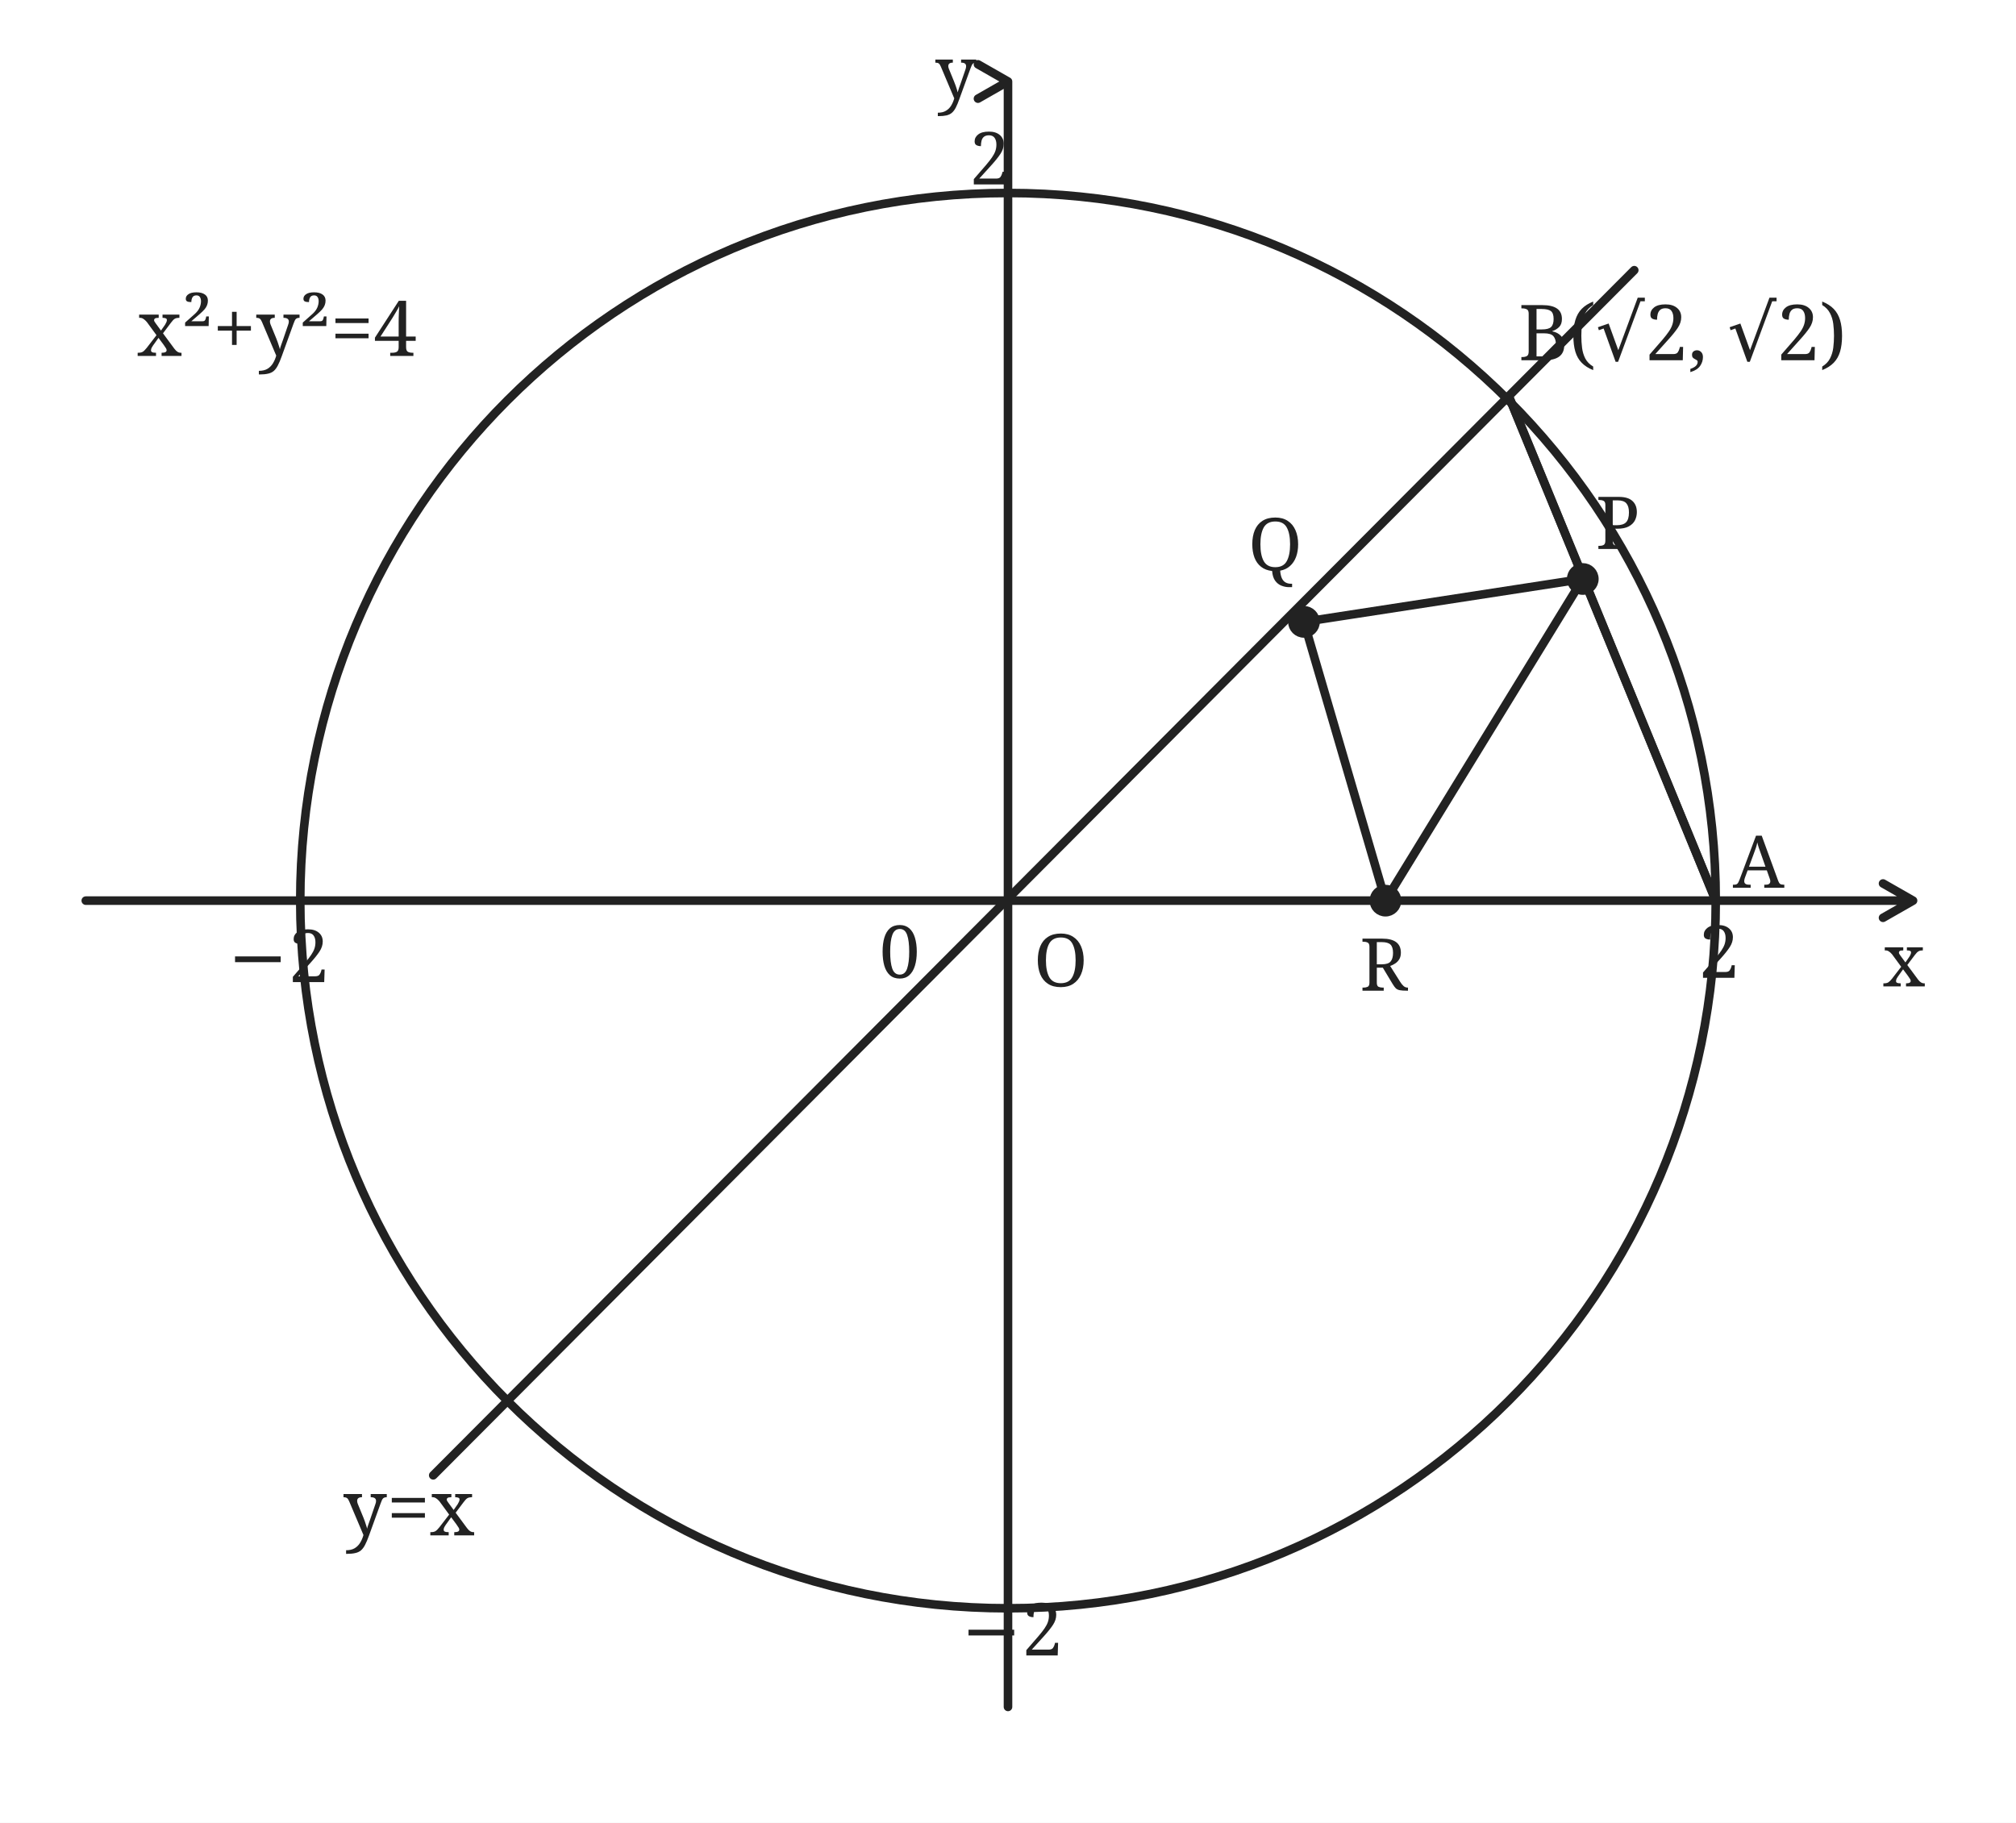
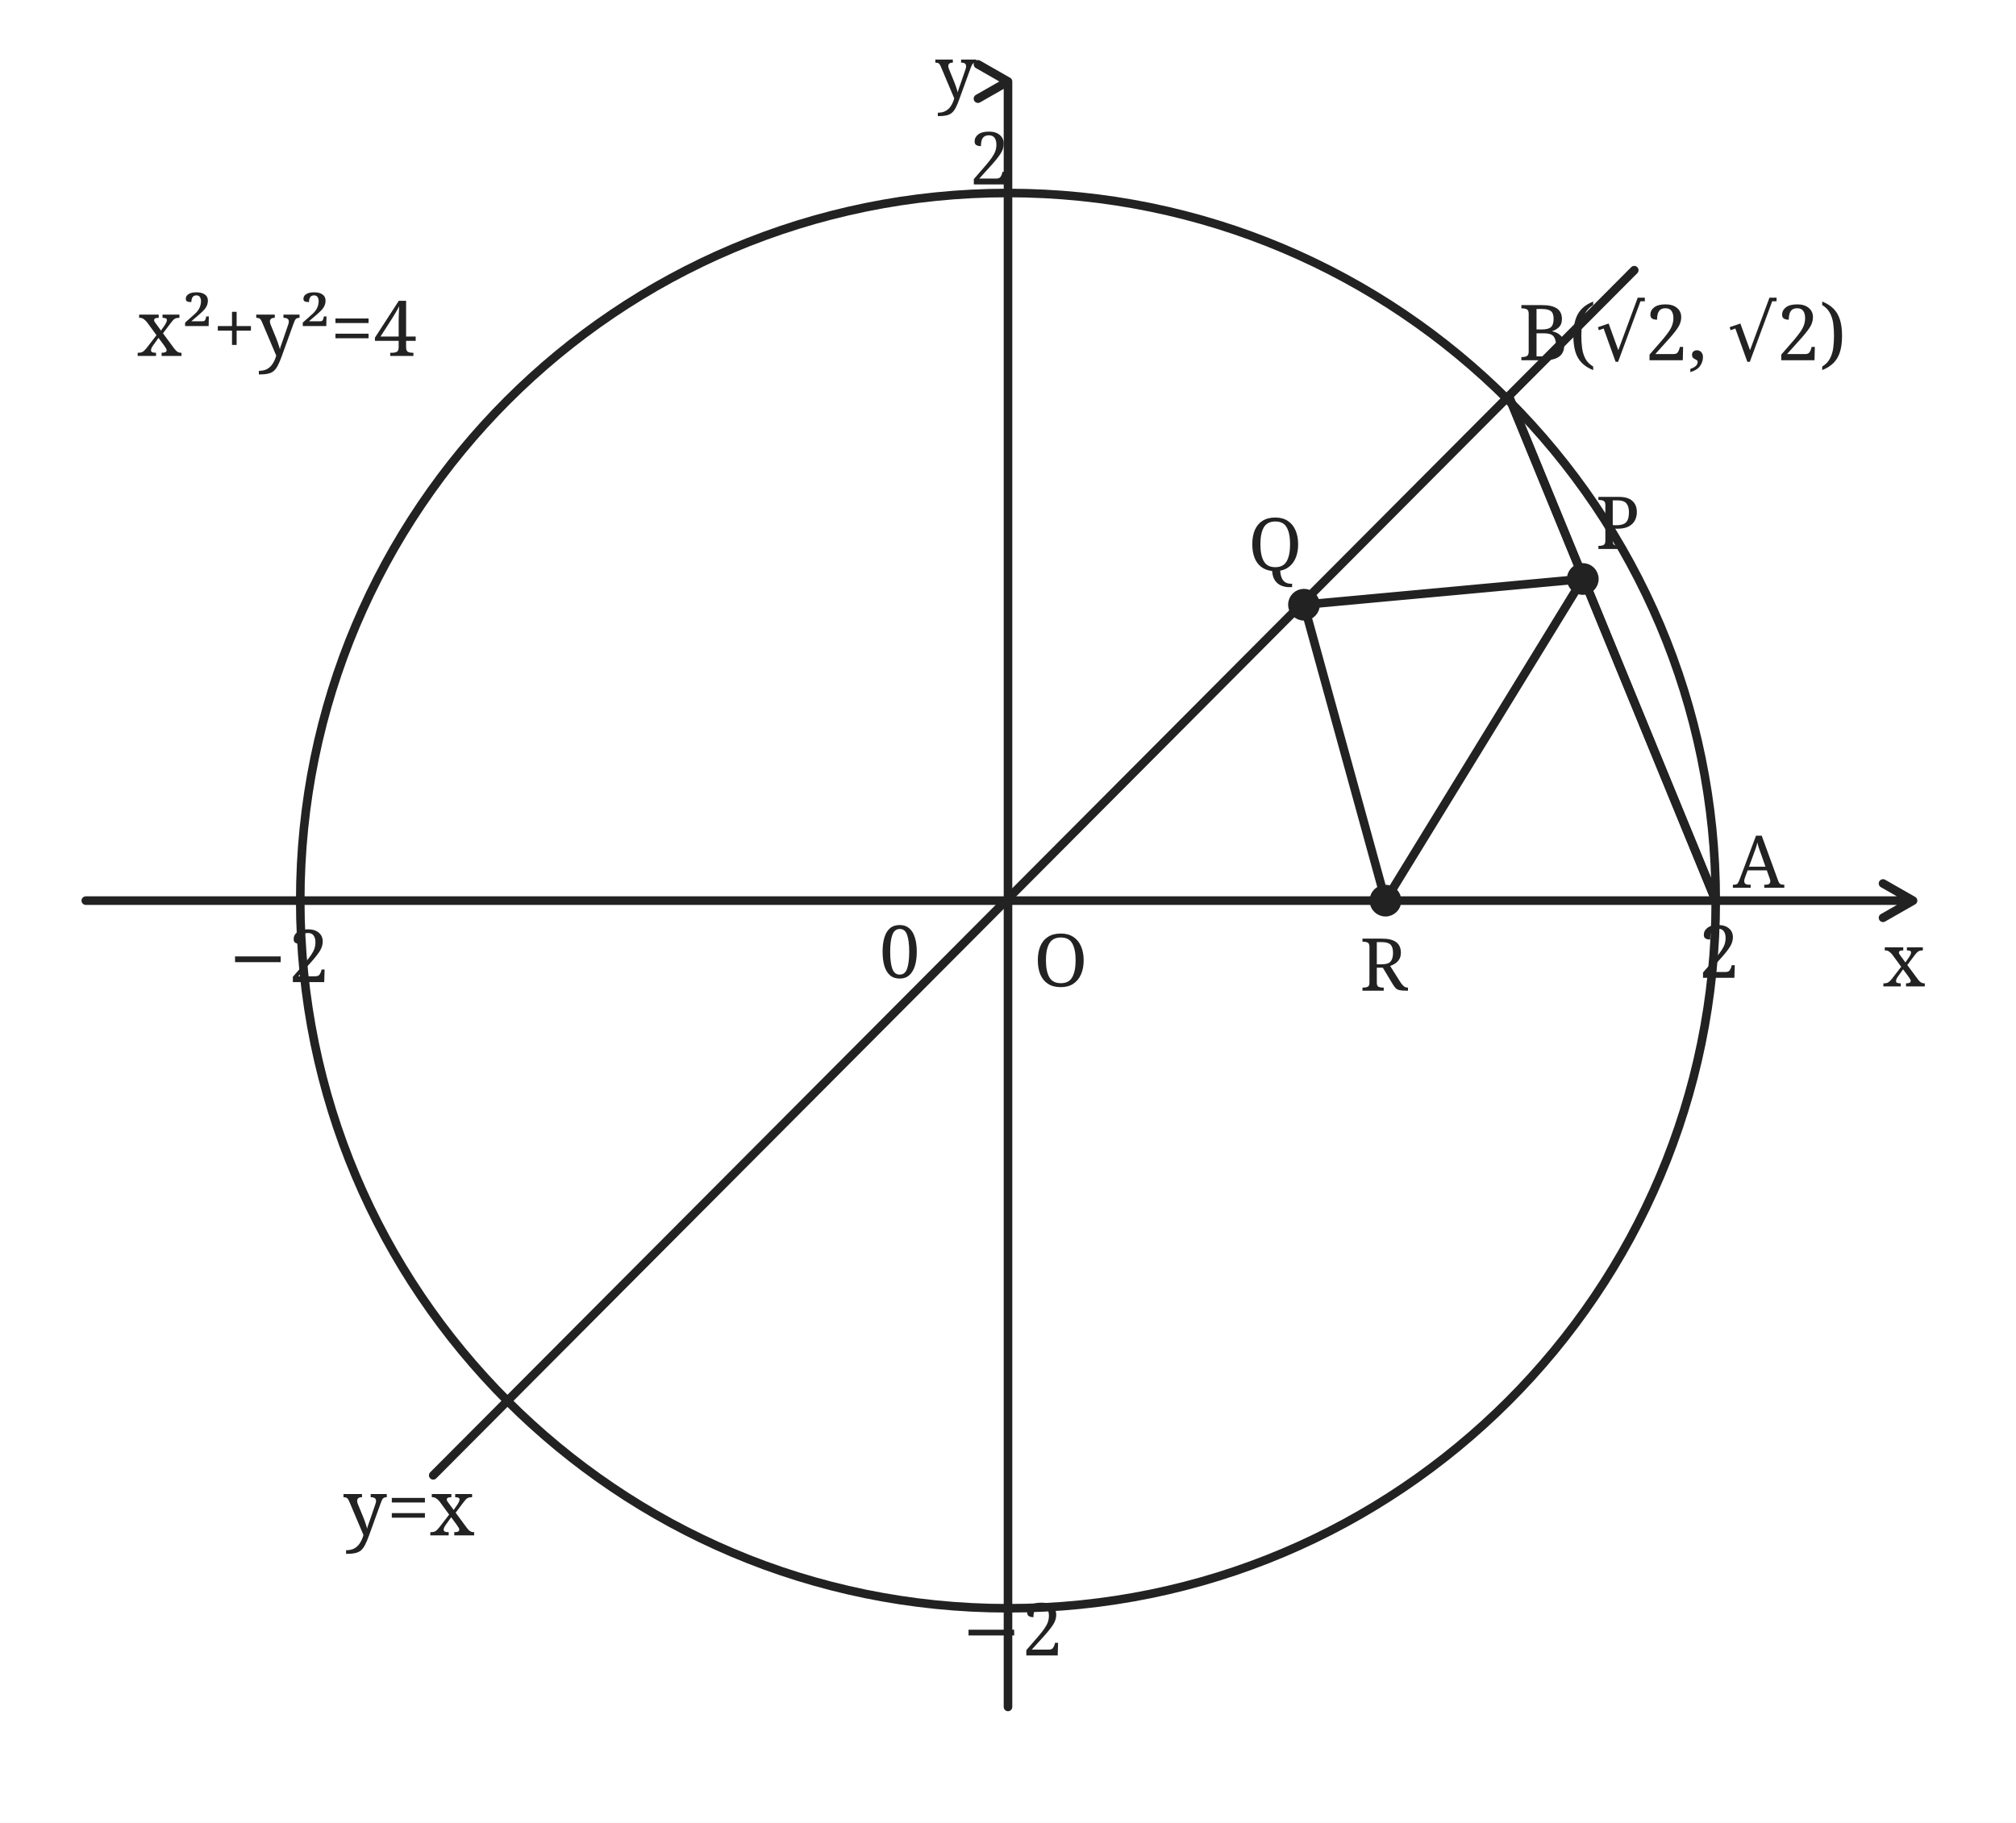
<svg xmlns="http://www.w3.org/2000/svg" width="470" height="425" viewBox="0 0 470 425">
  <rect width="470" height="425" fill="white" />
  <g fill="none" stroke="#222" stroke-width="2" stroke-linecap="round" stroke-linejoin="round">
    <path d="M20 210 L446 210 m-7 -4 l7 4 -7 4" />
    <path d="M235 398 L235 19 m-7 -4 l7 4 -7 4" />
    <circle cx="235" cy="210" r="165" />
    <path d="M101 344 L381 63" />
    <path d="M400 210 L352 93" />
    <path d="M352 93 L235 210 M400 210 L352 93" stroke-width="1.1" stroke-dasharray="2 4" opacity="0" />
-     <path stroke-width="2" d="M369 135 L304 145 L323 210 Z" />
+     <path stroke-width="2" d="M369 135 L304 141 L323 210 Z" />
    <path stroke-width="2" d="M400 210 L352 93" />
    <circle cx="369" cy="135" r="2.7" fill="#222" />
-     <circle cx="304" cy="145" r="2.7" fill="#222" />
+     <circle cx="304" cy="141" r="2.7" fill="#222" />
    <circle cx="323" cy="210" r="2.7" fill="#222" />
    <text x="241" y="230" font-family="serif" font-size="17" fill="#222" stroke="none">O</text>
    <text x="404" y="207" font-family="serif" font-size="17" fill="#222" stroke="none">A</text>
    <text x="354" y="84" font-family="serif" font-size="18" fill="#222" stroke="none">B(√2, √2)</text>
    <text x="372" y="128" font-family="serif" font-size="17" fill="#222" stroke="none">P</text>
    <text x="291" y="133" font-family="serif" font-size="17" fill="#222" stroke="none">Q</text>
    <text x="317" y="231" font-family="serif" font-size="17" fill="#222" stroke="none">R</text>
    <text x="396" y="228" font-family="serif" font-size="17" fill="#222" stroke="none">2</text>
    <text x="205" y="228" font-family="serif" font-size="17" fill="#222" stroke="none">0</text>
    <text x="226" y="43" font-family="serif" font-size="17" fill="#222" stroke="none">2</text>
    <text x="224" y="386" font-family="serif" font-size="17" fill="#222" stroke="none">−2</text>
    <text x="53" y="229" font-family="serif" font-size="17" fill="#222" stroke="none">−2</text>
    <text x="439" y="230" font-family="serif" font-size="17" fill="#222" stroke="none">x</text>
    <text x="218" y="23" font-family="serif" font-size="17" fill="#222" stroke="none">y</text>
    <text x="32" y="83" font-family="serif" font-size="18" fill="#222" stroke="none">x²+y²=4</text>
    <text x="80" y="358" font-family="serif" font-size="18" fill="#222" stroke="none">y=x</text>
  </g>
</svg>
